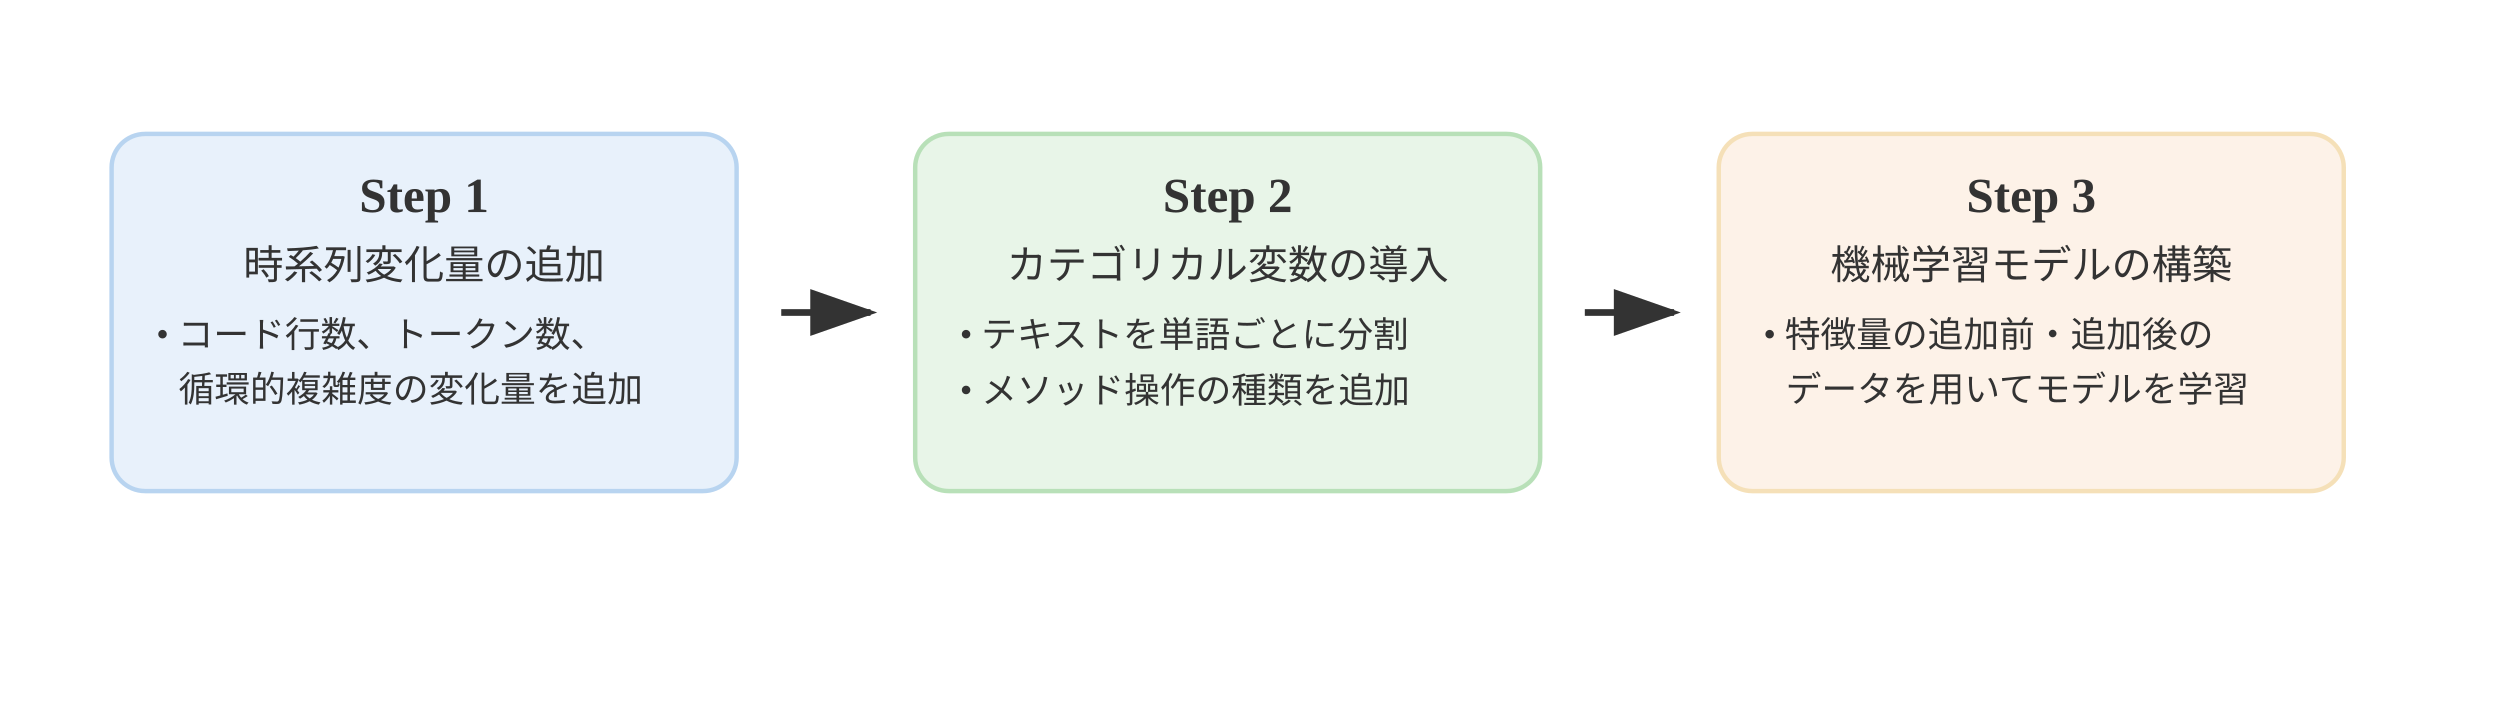
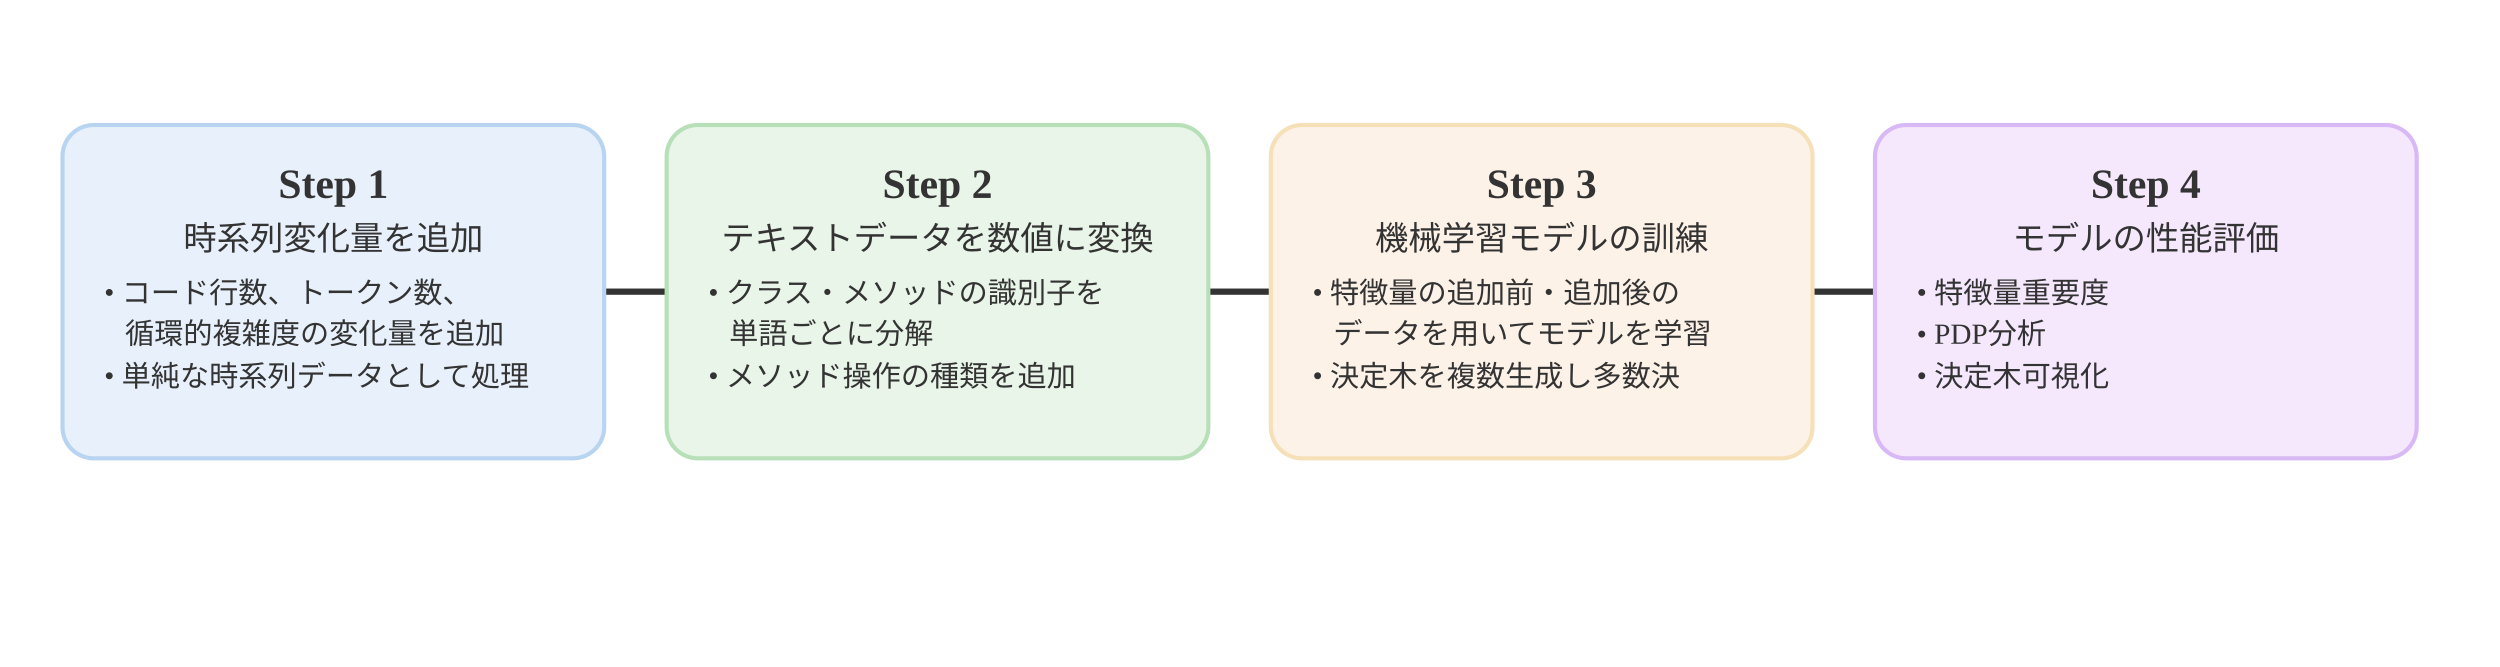
- <svg xmlns="http://www.w3.org/2000/svg" viewBox="0 0 1120 320">
-   <defs>
-     <marker id="arrowhead" markerWidth="10" markerHeight="7" refX="9" refY="3.5" orient="auto">
-       <polygon points="0 0, 10 3.5, 0 7" fill="#333" />
-     </marker>
-   </defs>
+ <svg xmlns="http://www.w3.org/2000/svg" viewBox="0 0 1200 320">
+   <line x1="30" y1="140" x2="1160" y2="140" stroke="#333" stroke-width="3" />
  <g>
-     <rect x="50" y="60" width="280" height="160" rx="15" fill="#E8F1FB" stroke="#B8D4F0" stroke-width="2" />
-     <text x="190" y="95" text-anchor="middle" font-size="22" font-weight="bold" fill="#333">Step 1</text>
-     <text x="190" y="125" text-anchor="middle" font-size="18" fill="#333">時系列変化量の追加</text>
-     <text x="70" y="155" font-size="16" fill="#333">• コード行数、トークン数、</text>
-     <text x="80" y="180" font-size="16" fill="#333">循環的複雑度の変化量を追加</text>
+     <rect x="30" y="60" width="260" height="160" rx="15" fill="#E8F1FB" stroke="#B8D4F0" stroke-width="2" />
+     <text x="160" y="95" text-anchor="middle" font-size="20" font-weight="bold" fill="#333">Step 1</text>
+     <text x="160" y="120" text-anchor="middle" font-size="16" fill="#333">時系列変化量を追加</text>
+     <text x="50" y="145" font-size="14" fill="#333">• コード行数、トークン数、</text>
+     <text x="60" y="165" font-size="14" fill="#333">循環的複雑度の変化量を追加</text>
+     <text x="50" y="185" font-size="14" fill="#333">• 単純な時系列データとして処理</text>
  </g>
-   <line x1="350" y1="140" x2="390" y2="140" stroke="#333" stroke-width="3" marker-end="url(#arrowhead)" />
  <g>
-     <rect x="410" y="60" width="280" height="160" rx="15" fill="#E8F5E8" stroke="#B8E0B8" stroke-width="2" />
-     <text x="550" y="95" text-anchor="middle" font-size="22" font-weight="bold" fill="#333">Step 2</text>
-     <text x="550" y="125" text-anchor="middle" font-size="18" fill="#333">カテゴリカル変数の導入</text>
-     <text x="430" y="155" font-size="16" fill="#333">• テキストを単語ごとに分割</text>
-     <text x="430" y="180" font-size="16" fill="#333">• メソッド操作の種類を追加</text>
+     <rect x="320" y="60" width="260" height="160" rx="15" fill="#E8F5E8" stroke="#B8E0B8" stroke-width="2" />
+     <text x="450" y="95" text-anchor="middle" font-size="20" font-weight="bold" fill="#333">Step 2</text>
+     <text x="450" y="120" text-anchor="middle" font-size="16" fill="#333">テキストデータを数値に変換</text>
+     <text x="340" y="145" font-size="14" fill="#333">• クラス・メソッドの識別子を</text>
+     <text x="350" y="165" font-size="14" fill="#333">単語ごとに分解</text>
+     <text x="340" y="185" font-size="14" fill="#333">• メソッド操作の種類を追加</text>
  </g>
-   <line x1="710" y1="140" x2="750" y2="140" stroke="#333" stroke-width="3" marker-end="url(#arrowhead)" />
  <g>
-     <rect x="770" y="60" width="280" height="160" rx="15" fill="#FDF2E8" stroke="#F5E0B8" stroke-width="2" />
-     <text x="910" y="95" text-anchor="middle" font-size="22" font-weight="bold" fill="#333">Step 3</text>
-     <text x="910" y="125" text-anchor="middle" font-size="18" fill="#333">機械学習モデルの構築</text>
-     <text x="790" y="155" font-size="16" fill="#333">• 特徴量の追加前・追加後の</text>
-     <text x="800" y="180" font-size="16" fill="#333">データを用いてモデルを学習</text>
+     <rect x="610" y="60" width="260" height="160" rx="15" fill="#FDF2E8" stroke="#F5E0B8" stroke-width="2" />
+     <text x="740" y="95" text-anchor="middle" font-size="20" font-weight="bold" fill="#333">Step 3</text>
+     <text x="740" y="120" text-anchor="middle" font-size="16" fill="#333">機械学習モデルの訓練</text>
+     <text x="630" y="145" font-size="14" fill="#333">• 特徴量の追加前・追加後の</text>
+     <text x="640" y="165" font-size="14" fill="#333">データを用いてモデルを学習</text>
+     <text x="630" y="185" font-size="14" fill="#333">• 決定木を複数生成し多数決</text>
+   </g>
+   <g>
+     <rect x="900" y="60" width="260" height="160" rx="15" fill="#F5E8FD" stroke="#D8B8F5" stroke-width="2" />
+     <text x="1030" y="95" text-anchor="middle" font-size="20" font-weight="bold" fill="#333">Step 4</text>
+     <text x="1030" y="120" text-anchor="middle" font-size="16" fill="#333">モデルの性能評価</text>
+     <text x="920" y="145" font-size="14" fill="#333">• 特徴量重要度</text>
+     <text x="920" y="165" font-size="14" fill="#333">• PDP分析</text>
+     <text x="920" y="185" font-size="14" fill="#333">• 決定木可視化</text>
  </g>
</svg>
